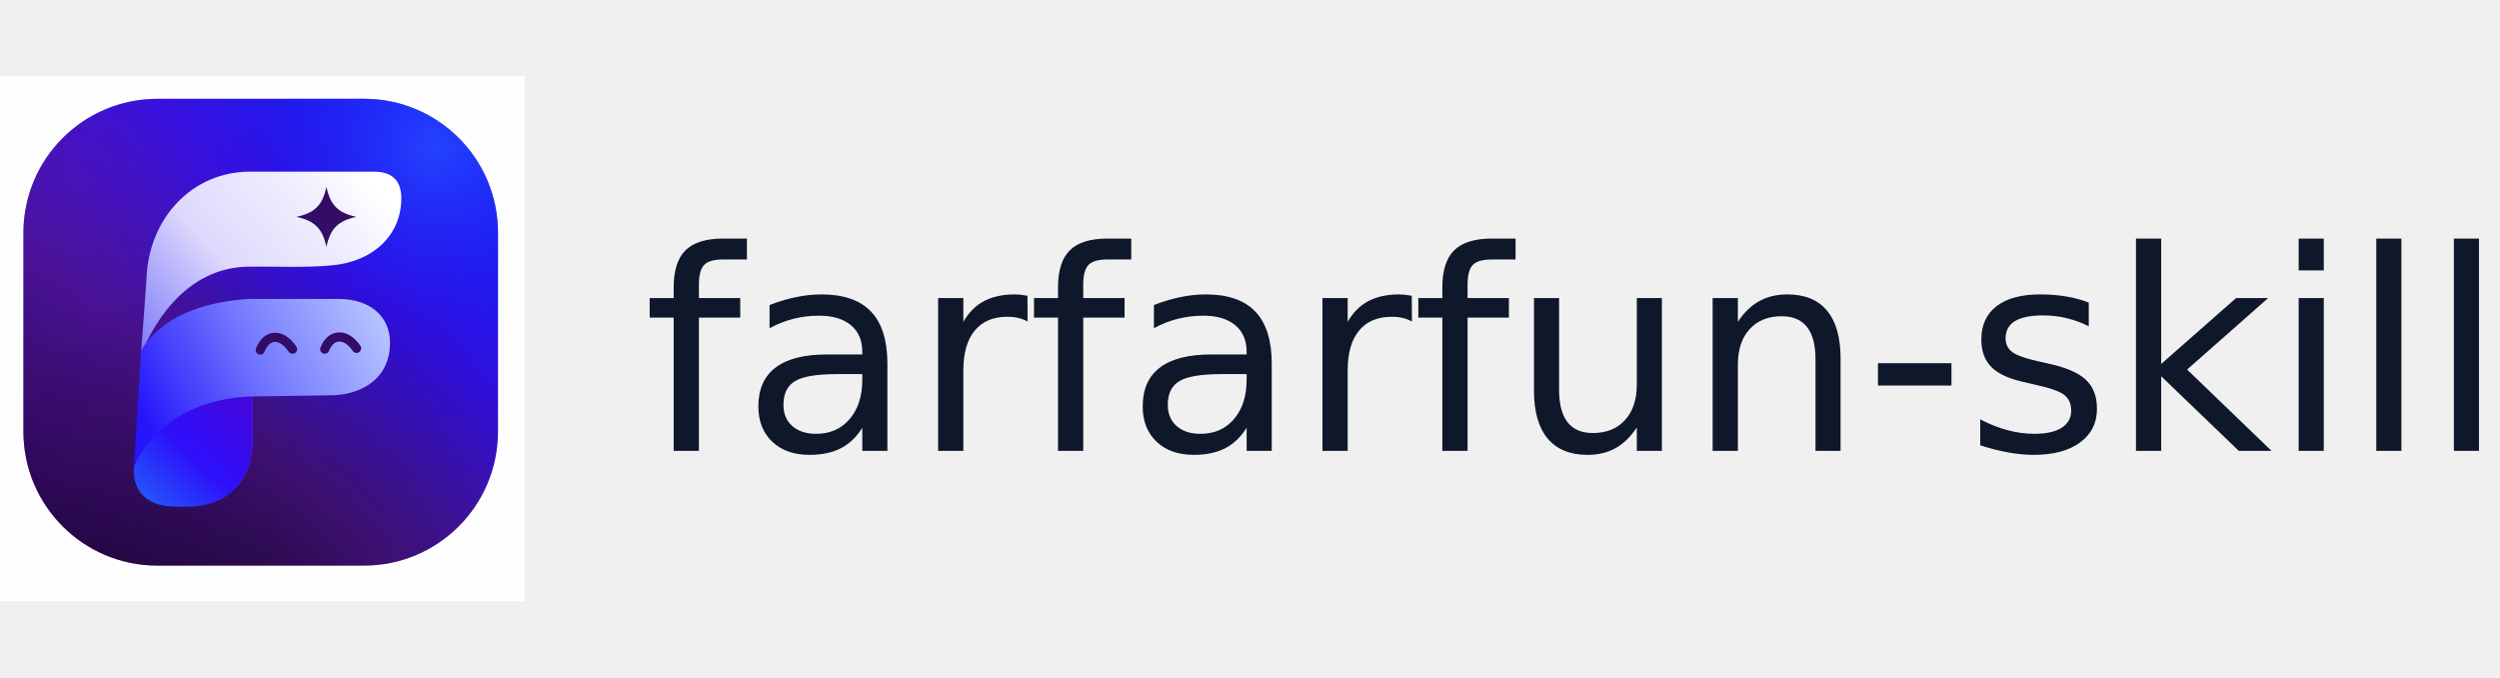
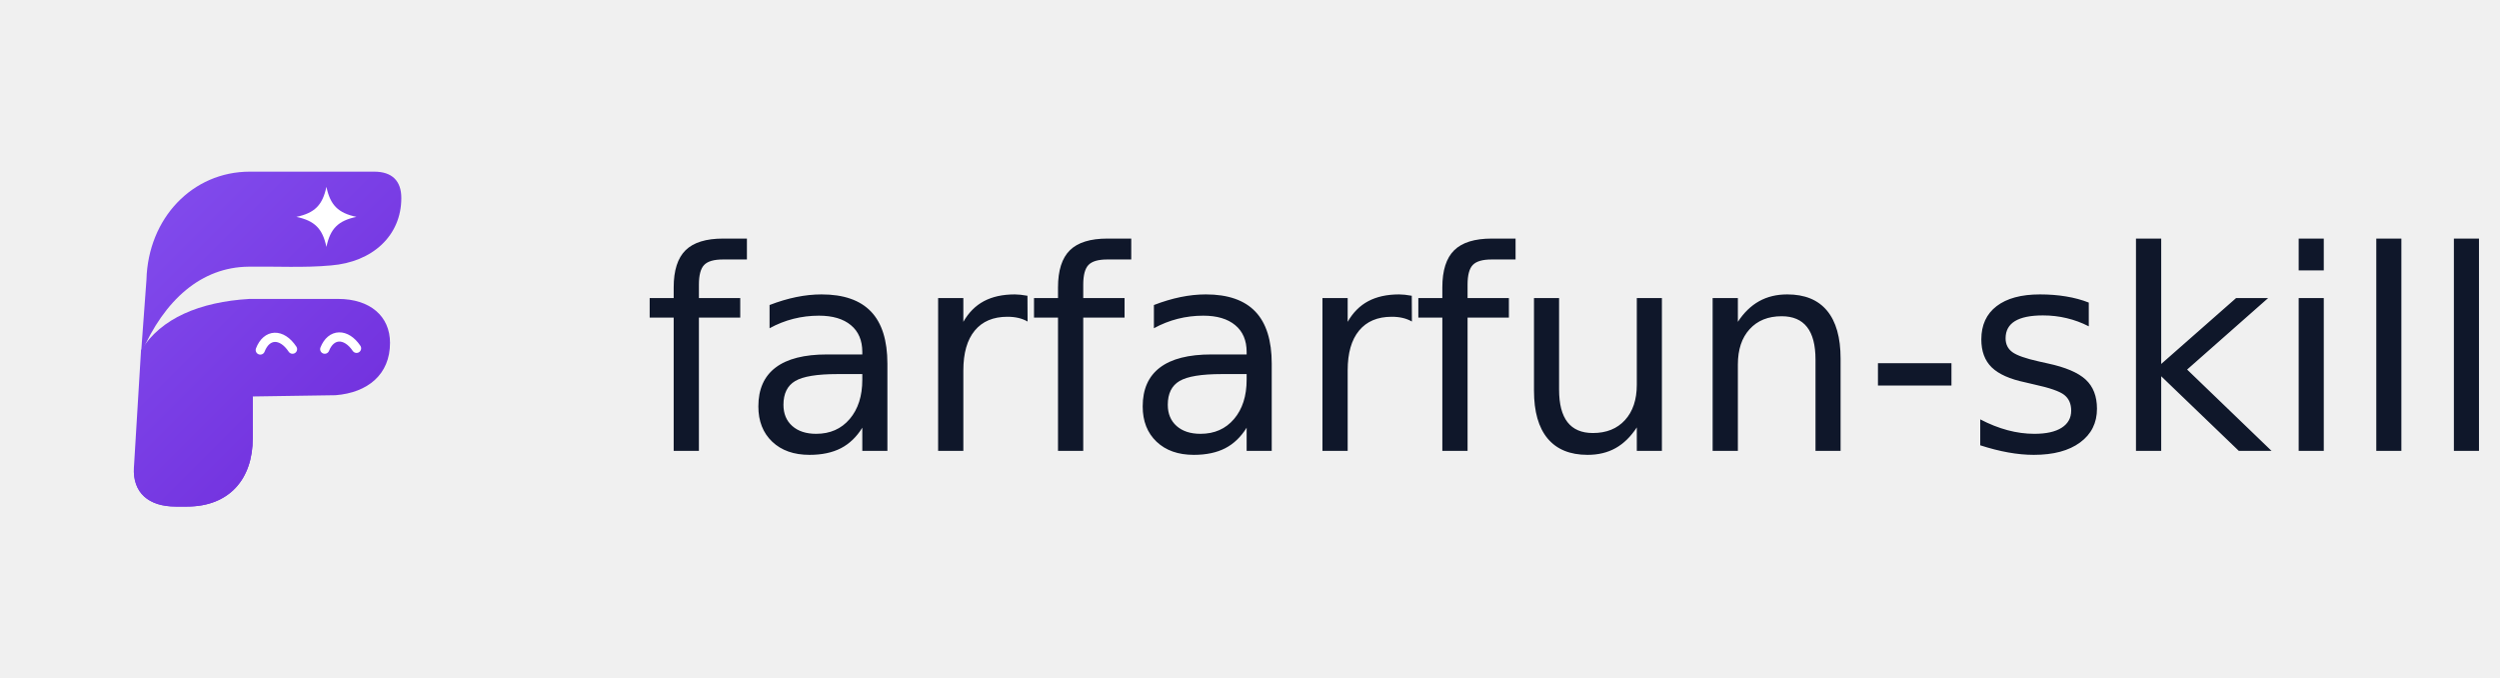
<svg xmlns="http://www.w3.org/2000/svg" viewBox="0 0 1181 320" width="1181" height="320" role="img" aria-label="farfarfun-skill">
  <defs>
    <linearGradient id="g" x1="0" y1="0" x2="1024" y2="1024" gradientUnits="userSpaceOnUse">
      <stop offset="0" stop-color="#8B5CF6" />
      <stop offset="1" stop-color="#6D28D9" />
    </linearGradient>
  </defs>
  <g transform="translate(0,36.0) scale(0.2421875)">
-     <svg viewBox="0 0 1254 1254" width="1024" height="1024" role="img" aria-label="farfarfun-skill logo">
-       <defs>
-         <linearGradient id="background" x1="130" y1="1100" x2="1010" y2="90" gradientUnits="userSpaceOnUse">
-           <stop offset="0" stop-color="#1c0534" />
-           <stop offset=".36" stop-color="#491589" />
-           <stop offset=".7" stop-color="#3512dc" />
-           <stop offset="1" stop-color="#102efa" />
-         </linearGradient>
-         <radialGradient id="sky" cx="1040" cy="170" r="820" gradientUnits="userSpaceOnUse">
-           <stop offset="0" stop-color="#2645ff" stop-opacity=".92" />
-           <stop offset=".5" stop-color="#2208ee" stop-opacity=".32" />
-           <stop offset="1" stop-color="#2208ee" stop-opacity="0" />
-         </radialGradient>
-         <radialGradient id="left-shade" cx="60" cy="770" r="690" gradientUnits="userSpaceOnUse">
-           <stop offset="0" stop-color="#430c83" stop-opacity=".55" />
-           <stop offset="1" stop-color="#430c83" stop-opacity="0" />
-         </radialGradient>
-         <radialGradient id="left-blue" cx="190" cy="240" r="520" gradientUnits="userSpaceOnUse">
-           <stop offset="0" stop-color="#5413dd" stop-opacity=".35" />
-           <stop offset="1" stop-color="#5413dd" stop-opacity="0" />
-         </radialGradient>
-         <radialGradient id="bottom-shade" cx="640" cy="1200" r="780" gradientUnits="userSpaceOnUse">
-           <stop offset="0" stop-color="#1a052c" stop-opacity=".4" />
-           <stop offset="1" stop-color="#1a052c" stop-opacity="0" />
-         </radialGradient>
-         <linearGradient id="upper" x1="324" y1="647" x2="843" y2="205" gradientUnits="userSpaceOnUse">
-           <stop offset="0" stop-color="#7c78fb" />
-           <stop offset=".43" stop-color="#ded9fc" />
-           <stop offset=".8" stop-color="#f1eefe" />
-           <stop offset="1" stop-color="#ffffff" />
-         </linearGradient>
-         <linearGradient id="face" x1="332" y1="805" x2="907" y2="507" gradientUnits="userSpaceOnUse">
-           <stop offset="0" stop-color="#2415fa" />
-           <stop offset=".47" stop-color="#7276ff" />
-           <stop offset="1" stop-color="#bdcbff" />
-         </linearGradient>
-         <linearGradient id="foot" x1="337" y1="1020" x2="591" y2="744" gradientUnits="userSpaceOnUse">
-           <stop offset="0" stop-color="#235bf5" />
-           <stop offset=".45" stop-color="#2d0ffc" />
-           <stop offset="1" stop-color="#4606d7" />
-         </linearGradient>
-         <clipPath id="tile">
-           <rect x="56" y="54" width="1134" height="1115" rx="320" />
-         </clipPath>
-       </defs>
-       <rect width="1254" height="1254" fill="#fefefe" />
-       <g clip-path="url(#tile)">
-         <rect x="56" y="54" width="1134" height="1115" fill="url(#background)" />
-         <rect x="56" y="54" width="1134" height="1115" fill="url(#sky)" />
-         <rect x="56" y="54" width="1134" height="1115" fill="url(#left-shade)" />
-         <rect x="56" y="54" width="1134" height="1115" fill="url(#left-blue)" />
-         <rect x="56" y="54" width="1134" height="1115" fill="url(#bottom-shade)" />
-       </g>
-       <path id="upper-shape" fill="url(#upper)" d="M 350 486 C 354 339 460 228 597 228 H 894 C 937 228 959 250 959 291 C 959 381 890 444 791 452 C 727 458 659 454 594 455 C 482 456 393 533 337 663 Z" />
-       <path id="face-shape" fill="url(#face)" d="M 337 655 C 384 578 478 539 596 532 H 808 C 884 532 932 573 932 637 C 932 713 878 756 802 762 L 604 765 V 865 C 604 962 548 1028 447 1028 H 420 C 355 1028 317 995 320 935 Z" />
-       <path id="foot-shape" fill="url(#foot)" d="M 320 935 C 357 840 463 768 604 765 V 865 C 604 962 548 1028 447 1028 H 420 C 355 1028 317 995 320 935 Z" />
-       <path id="eyes" fill="none" stroke="#320c65" stroke-width="22" stroke-linecap="round" d="M 622 654 C 637 615 673 613 699 652 M 776 652 C 791 614 827 613 852 650" />
-       <g transform="translate(780,336) scale(0.23) translate(-512,-512)">
-         <path fill="#320c65" d="M 512 200 C 552 390 634 472 824 512 C 634 552 552 634 512 824 C 472 634 390 552 200 512 C 390 472 472 390 512 200 Z" />
-       </g>
-     </svg>
+     <g transform="scale(0.8165869)">
+       <path fill="url(#g)" d="M 350 486 C 354 339 460 228 597 228 H 894 C 937 228 959 250 959 291 C 959 381 890 444 791 452 C 727 458 659 454 594 455 C 482 456 393 533 337 663 Z" />
+       <path fill="url(#g)" d="M 337 655 C 384 578 478 539 596 532 H 808 C 884 532 932 573 932 637 C 932 713 878 756 802 762 L 604 765 V 865 C 604 962 548 1028 447 1028 H 420 C 355 1028 317 995 320 935 Z" />
+       <path fill="url(#g)" d="M 320 935 C 357 840 463 768 604 765 V 865 C 604 962 548 1028 447 1028 H 420 C 355 1028 317 995 320 935 Z" />
+       <path fill="none" stroke="#FFFFFF" stroke-width="22" stroke-linecap="round" d="M 622 654 C 637 615 673 613 699 652 M 776 652 C 791 614 827 613 852 650" />
+     </g>
+     <g transform="scale(0.8165869) translate(780,336) scale(0.23) translate(-512,-512)">
+       <path fill="#FFFFFF" d="M 512 200 C 552 390 634 472 824 512 C 634 552 552 634 512 824 C 472 634 390 552 200 512 C 390 472 472 390 512 200 Z" />
+     </g>
  </g>
  <text x="304" y="213.0" font-family="'Noto Sans SC','Source Sans 3','DejaVu Sans',sans-serif" font-size="132" font-weight="500" fill="#0F172A">farfarfun-skill</text>
</svg>
